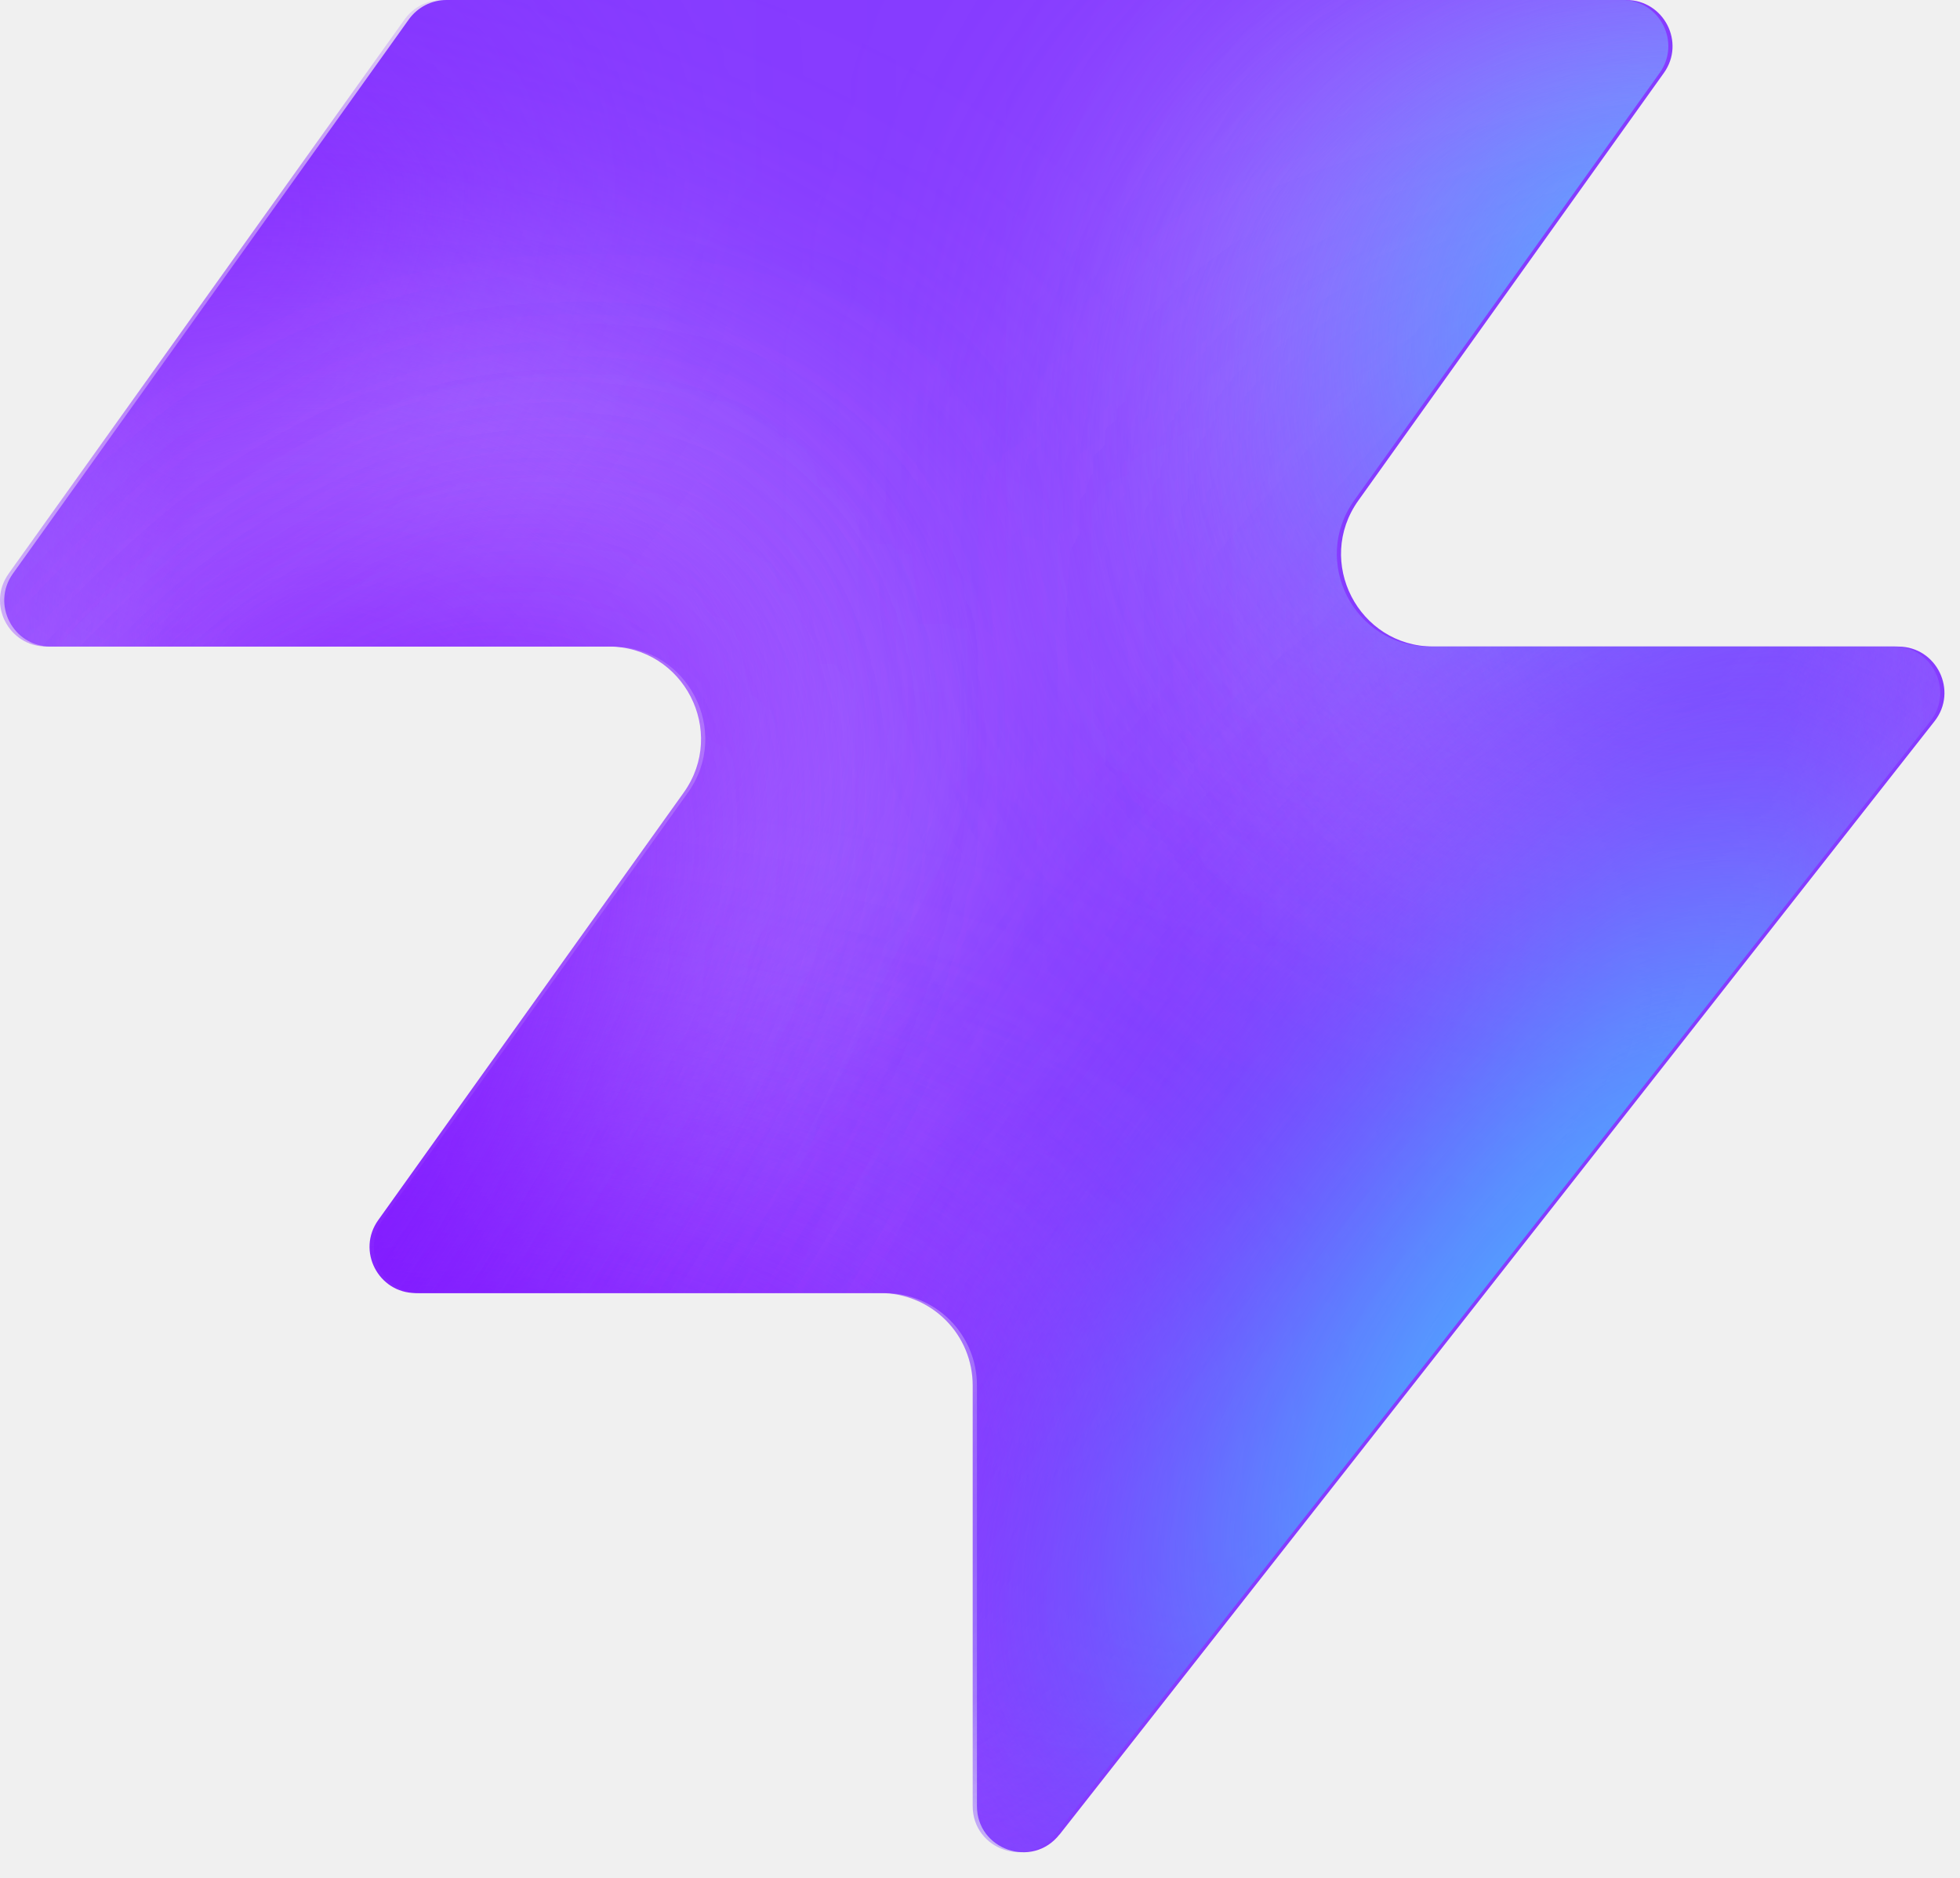
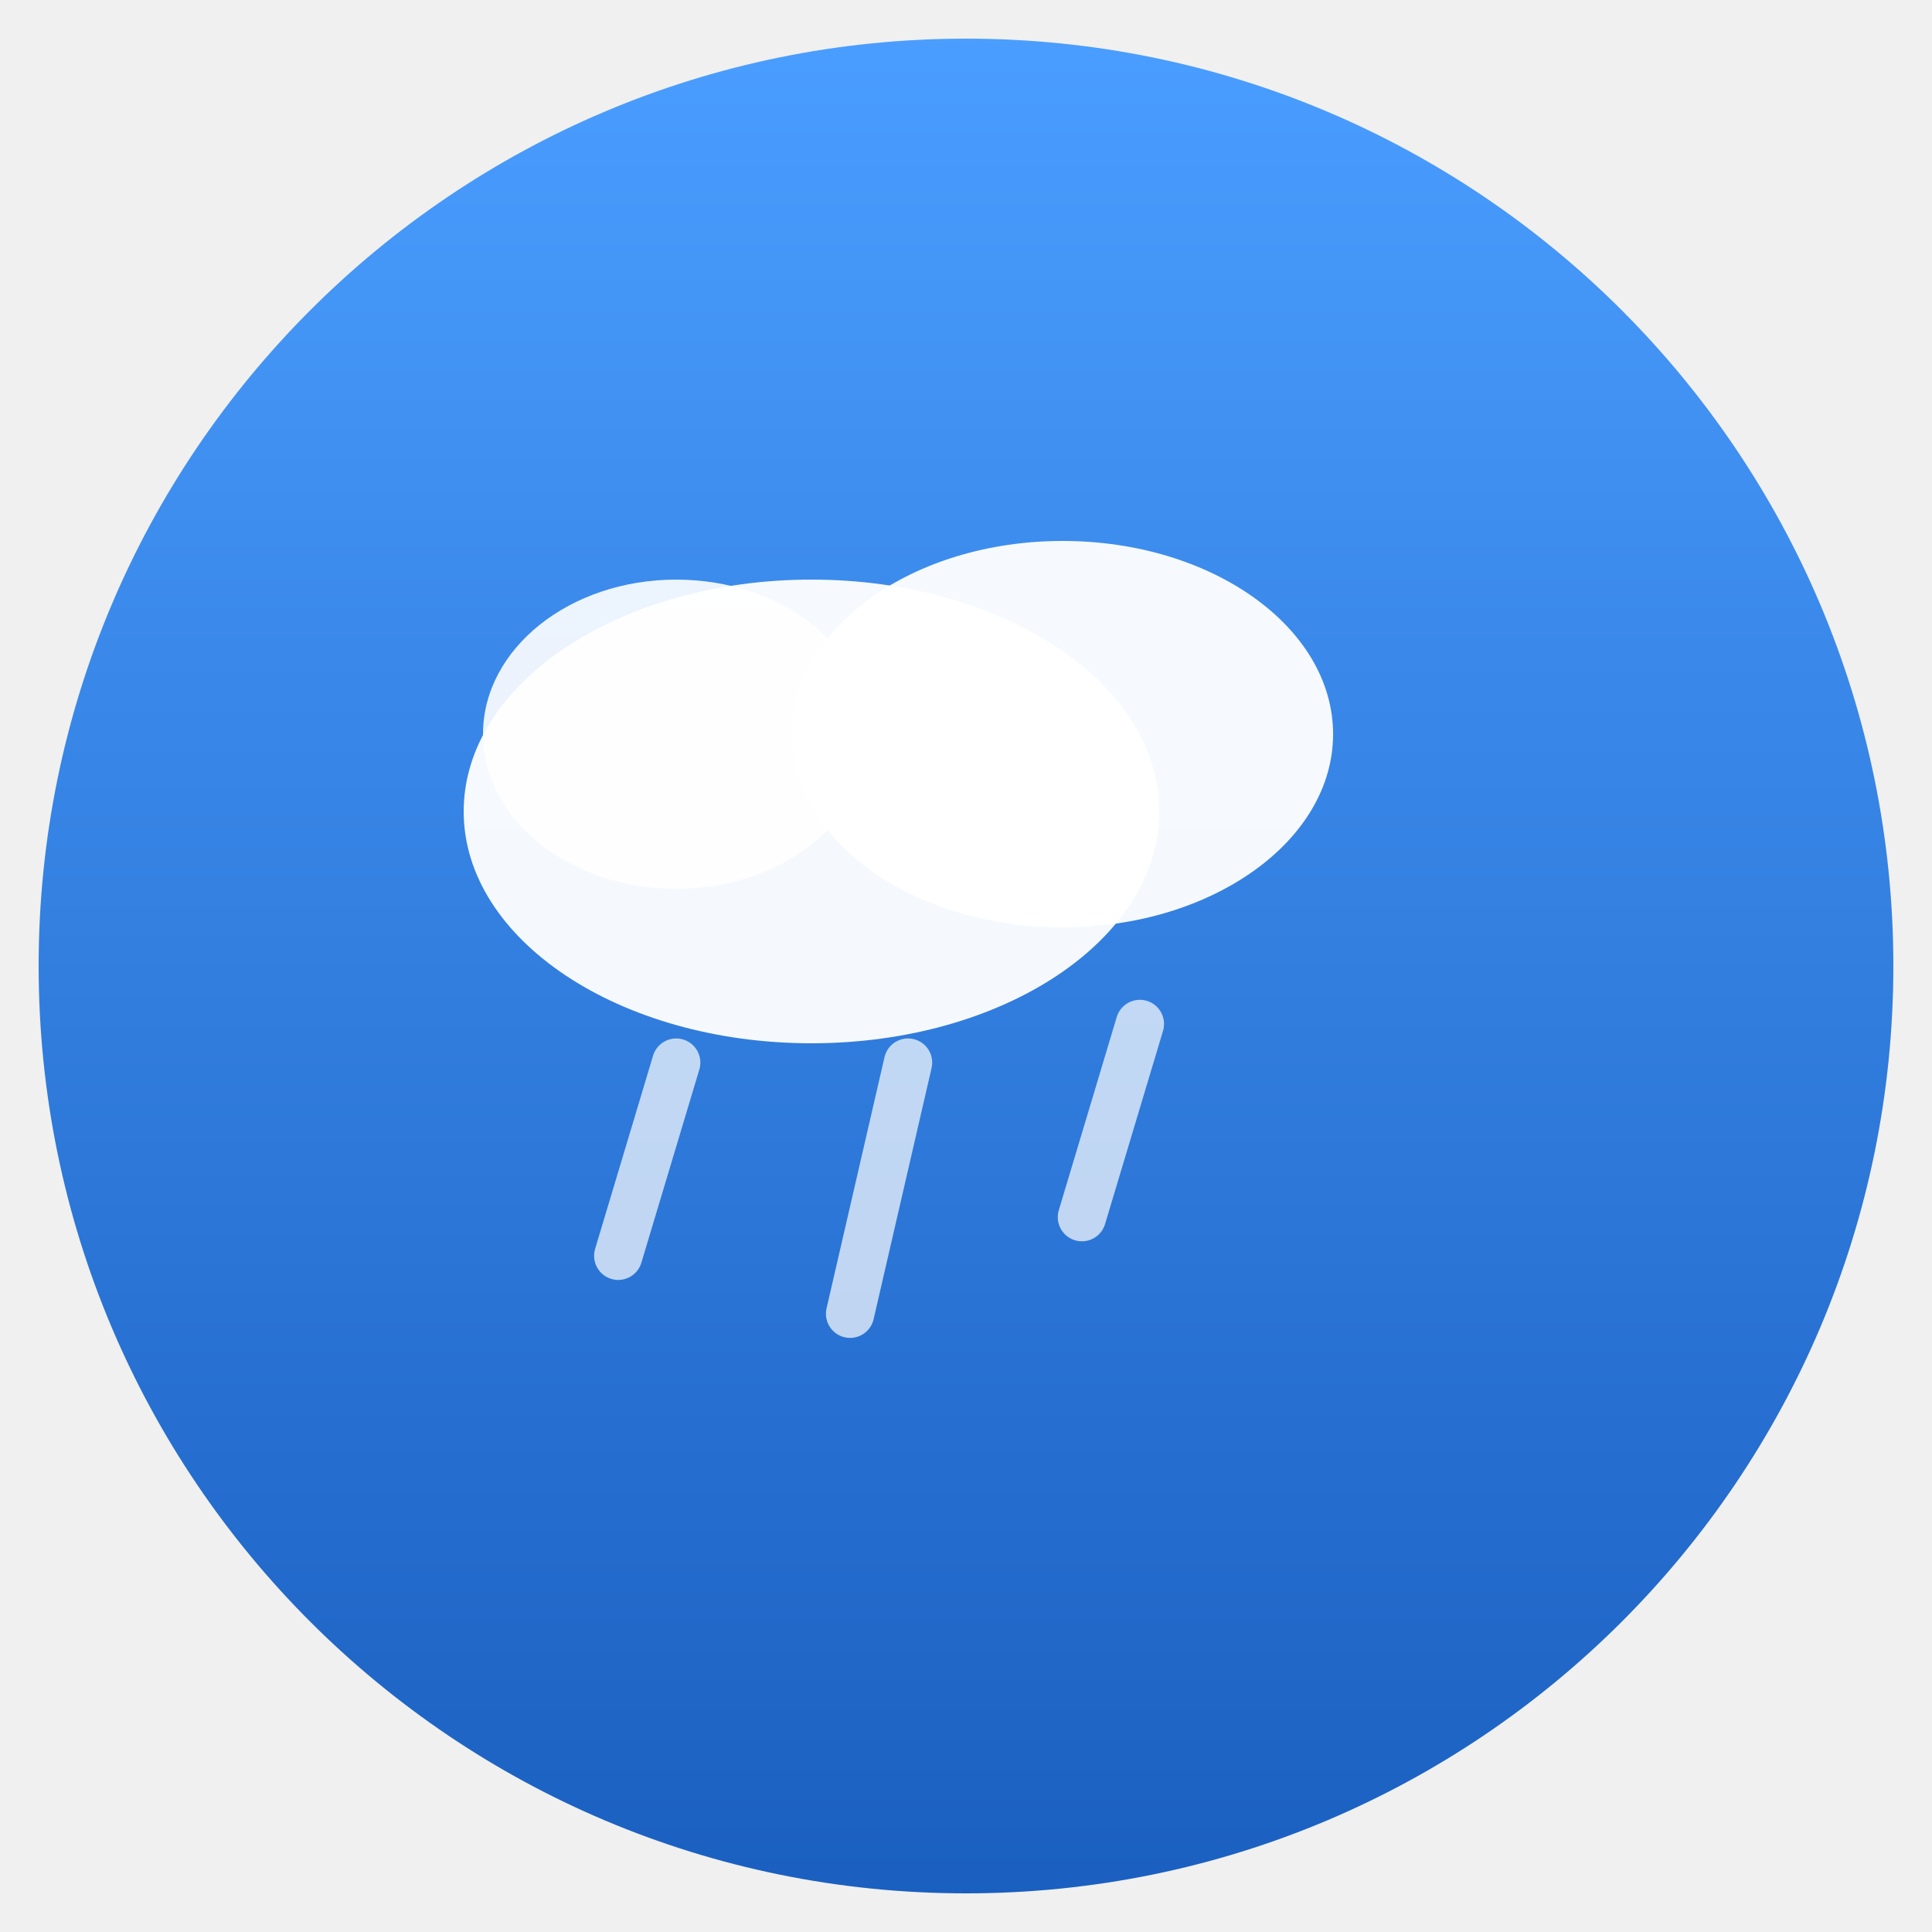
- <svg xmlns="http://www.w3.org/2000/svg" width="48" height="46" fill="none" viewBox="0 0 48 46">
-   <path fill="#863bff" d="M25.946 44.938c-.664.845-2.021.375-2.021-.698V33.937a2.26 2.26 0 0 0-2.262-2.262H10.287c-.92 0-1.456-1.04-.92-1.788l7.48-10.471c1.07-1.497 0-3.578-1.842-3.578H1.237c-.92 0-1.456-1.04-.92-1.788L10.013.474c.214-.297.556-.474.92-.474h28.894c.92 0 1.456 1.04.92 1.788l-7.48 10.471c-1.07 1.498 0 3.579 1.842 3.579h11.377c.943 0 1.473 1.088.89 1.83L25.947 44.94z" style="fill:#863bff;fill:color(display-p3 .525 .23 1);fill-opacity:1" />
-   <mask id="a" width="48" height="46" x="0" y="0" maskUnits="userSpaceOnUse" style="mask-type:alpha">
-     <path fill="#000" d="M25.842 44.938c-.664.844-2.021.375-2.021-.698V33.937a2.26 2.26 0 0 0-2.262-2.262H10.183c-.92 0-1.456-1.04-.92-1.788l7.48-10.471c1.07-1.498 0-3.579-1.842-3.579H1.133c-.92 0-1.456-1.04-.92-1.787L9.91.473c.214-.297.556-.474.92-.474h28.894c.92 0 1.456 1.04.92 1.788l-7.48 10.471c-1.07 1.498 0 3.578 1.842 3.578h11.377c.943 0 1.473 1.088.89 1.832L25.843 44.94z" style="fill:#000;fill-opacity:1" />
-   </mask>
-   <g mask="url(#a)">
-     <g filter="url(#b)">
-       <ellipse cx="5.508" cy="14.704" fill="#ede6ff" rx="5.508" ry="14.704" style="fill:#ede6ff;fill:color(display-p3 .927 .903 1);fill-opacity:1" transform="matrix(.00324 1 1 -.00324 -4.47 31.516)" />
-     </g>
-     <g filter="url(#c)">
-       <ellipse cx="10.399" cy="29.851" fill="#ede6ff" rx="10.399" ry="29.851" style="fill:#ede6ff;fill:color(display-p3 .927 .903 1);fill-opacity:1" transform="matrix(.00324 1 1 -.00324 -39.328 7.883)" />
-     </g>
-     <g filter="url(#d)">
-       <ellipse cx="5.508" cy="30.487" fill="#7e14ff" rx="5.508" ry="30.487" style="fill:#7e14ff;fill:color(display-p3 .492 .077 1);fill-opacity:1" transform="rotate(89.814 -25.913 -14.639)scale(1 -1)" />
-     </g>
-     <g filter="url(#e)">
-       <ellipse cx="5.508" cy="30.599" fill="#7e14ff" rx="5.508" ry="30.599" style="fill:#7e14ff;fill:color(display-p3 .492 .077 1);fill-opacity:1" transform="rotate(89.814 -32.644 -3.334)scale(1 -1)" />
-     </g>
-     <g filter="url(#f)">
-       <ellipse cx="5.508" cy="30.599" fill="#7e14ff" rx="5.508" ry="30.599" style="fill:#7e14ff;fill:color(display-p3 .492 .077 1);fill-opacity:1" transform="matrix(.00324 1 1 -.00324 -34.34 30.47)" />
-     </g>
-     <g filter="url(#g)">
-       <ellipse cx="14.072" cy="22.078" fill="#ede6ff" rx="14.072" ry="22.078" style="fill:#ede6ff;fill:color(display-p3 .927 .903 1);fill-opacity:1" transform="rotate(93.35 24.506 48.493)scale(-1 1)" />
-     </g>
-     <g filter="url(#h)">
-       <ellipse cx="3.47" cy="21.501" fill="#7e14ff" rx="3.47" ry="21.501" style="fill:#7e14ff;fill:color(display-p3 .492 .077 1);fill-opacity:1" transform="rotate(89.009 28.708 47.59)scale(-1 1)" />
-     </g>
-     <g filter="url(#i)">
-       <ellipse cx="3.47" cy="21.501" fill="#7e14ff" rx="3.47" ry="21.501" style="fill:#7e14ff;fill:color(display-p3 .492 .077 1);fill-opacity:1" transform="rotate(89.009 28.708 47.59)scale(-1 1)" />
-     </g>
-     <g filter="url(#j)">
-       <ellipse cx=".387" cy="8.972" fill="#7e14ff" rx="4.407" ry="29.108" style="fill:#7e14ff;fill:color(display-p3 .492 .077 1);fill-opacity:1" transform="rotate(39.51 .387 8.972)" />
-     </g>
-     <g filter="url(#k)">
-       <ellipse cx="47.523" cy="-6.092" fill="#7e14ff" rx="4.407" ry="29.108" style="fill:#7e14ff;fill:color(display-p3 .492 .077 1);fill-opacity:1" transform="rotate(37.892 47.523 -6.092)" />
-     </g>
-     <g filter="url(#l)">
-       <ellipse cx="41.412" cy="6.333" fill="#47bfff" rx="5.971" ry="9.665" style="fill:#47bfff;fill:color(display-p3 .28 .748 1);fill-opacity:1" transform="rotate(37.892 41.412 6.333)" />
-     </g>
-     <g filter="url(#m)">
-       <ellipse cx="-1.879" cy="38.332" fill="#7e14ff" rx="4.407" ry="29.108" style="fill:#7e14ff;fill:color(display-p3 .492 .077 1);fill-opacity:1" transform="rotate(37.892 -1.88 38.332)" />
-     </g>
-     <g filter="url(#n)">
-       <ellipse cx="-1.879" cy="38.332" fill="#7e14ff" rx="4.407" ry="29.108" style="fill:#7e14ff;fill:color(display-p3 .492 .077 1);fill-opacity:1" transform="rotate(37.892 -1.88 38.332)" />
-     </g>
-     <g filter="url(#o)">
-       <ellipse cx="35.651" cy="29.907" fill="#7e14ff" rx="4.407" ry="29.108" style="fill:#7e14ff;fill:color(display-p3 .492 .077 1);fill-opacity:1" transform="rotate(37.892 35.651 29.907)" />
-     </g>
-     <g filter="url(#p)">
-       <ellipse cx="38.418" cy="32.4" fill="#47bfff" rx="5.971" ry="15.297" style="fill:#47bfff;fill:color(display-p3 .28 .748 1);fill-opacity:1" transform="rotate(37.892 38.418 32.4)" />
-     </g>
-   </g>
+ <svg xmlns="http://www.w3.org/2000/svg" viewBox="0 0 100 100">
  <defs>
-     <filter id="b" width="60.045" height="41.654" x="-19.77" y="16.149" color-interpolation-filters="sRGB" filterUnits="userSpaceOnUse">
-       <feFlood flood-opacity="0" result="BackgroundImageFix" />
-       <feBlend in="SourceGraphic" in2="BackgroundImageFix" result="shape" />
-       <feGaussianBlur result="effect1_foregroundBlur_2002_17158" stdDeviation="7.659" />
-     </filter>
-     <filter id="c" width="90.34" height="51.437" x="-54.613" y="-7.533" color-interpolation-filters="sRGB" filterUnits="userSpaceOnUse">
-       <feFlood flood-opacity="0" result="BackgroundImageFix" />
-       <feBlend in="SourceGraphic" in2="BackgroundImageFix" result="shape" />
-       <feGaussianBlur result="effect1_foregroundBlur_2002_17158" stdDeviation="7.659" />
-     </filter>
-     <filter id="d" width="79.355" height="29.4" x="-49.64" y="2.03" color-interpolation-filters="sRGB" filterUnits="userSpaceOnUse">
-       <feFlood flood-opacity="0" result="BackgroundImageFix" />
-       <feBlend in="SourceGraphic" in2="BackgroundImageFix" result="shape" />
-       <feGaussianBlur result="effect1_foregroundBlur_2002_17158" stdDeviation="4.596" />
-     </filter>
-     <filter id="e" width="79.579" height="29.4" x="-45.045" y="20.029" color-interpolation-filters="sRGB" filterUnits="userSpaceOnUse">
-       <feFlood flood-opacity="0" result="BackgroundImageFix" />
-       <feBlend in="SourceGraphic" in2="BackgroundImageFix" result="shape" />
-       <feGaussianBlur result="effect1_foregroundBlur_2002_17158" stdDeviation="4.596" />
-     </filter>
-     <filter id="f" width="79.579" height="29.4" x="-43.513" y="21.178" color-interpolation-filters="sRGB" filterUnits="userSpaceOnUse">
-       <feFlood flood-opacity="0" result="BackgroundImageFix" />
-       <feBlend in="SourceGraphic" in2="BackgroundImageFix" result="shape" />
-       <feGaussianBlur result="effect1_foregroundBlur_2002_17158" stdDeviation="4.596" />
-     </filter>
-     <filter id="g" width="74.749" height="58.852" x="15.756" y="-17.901" color-interpolation-filters="sRGB" filterUnits="userSpaceOnUse">
-       <feFlood flood-opacity="0" result="BackgroundImageFix" />
-       <feBlend in="SourceGraphic" in2="BackgroundImageFix" result="shape" />
-       <feGaussianBlur result="effect1_foregroundBlur_2002_17158" stdDeviation="7.659" />
-     </filter>
-     <filter id="h" width="61.377" height="25.362" x="23.548" y="2.284" color-interpolation-filters="sRGB" filterUnits="userSpaceOnUse">
-       <feFlood flood-opacity="0" result="BackgroundImageFix" />
-       <feBlend in="SourceGraphic" in2="BackgroundImageFix" result="shape" />
-       <feGaussianBlur result="effect1_foregroundBlur_2002_17158" stdDeviation="4.596" />
-     </filter>
-     <filter id="i" width="61.377" height="25.362" x="23.548" y="2.284" color-interpolation-filters="sRGB" filterUnits="userSpaceOnUse">
-       <feFlood flood-opacity="0" result="BackgroundImageFix" />
-       <feBlend in="SourceGraphic" in2="BackgroundImageFix" result="shape" />
-       <feGaussianBlur result="effect1_foregroundBlur_2002_17158" stdDeviation="4.596" />
-     </filter>
-     <filter id="j" width="56.045" height="63.649" x="-27.636" y="-22.853" color-interpolation-filters="sRGB" filterUnits="userSpaceOnUse">
-       <feFlood flood-opacity="0" result="BackgroundImageFix" />
-       <feBlend in="SourceGraphic" in2="BackgroundImageFix" result="shape" />
-       <feGaussianBlur result="effect1_foregroundBlur_2002_17158" stdDeviation="4.596" />
-     </filter>
-     <filter id="k" width="54.814" height="64.646" x="20.116" y="-38.415" color-interpolation-filters="sRGB" filterUnits="userSpaceOnUse">
-       <feFlood flood-opacity="0" result="BackgroundImageFix" />
-       <feBlend in="SourceGraphic" in2="BackgroundImageFix" result="shape" />
-       <feGaussianBlur result="effect1_foregroundBlur_2002_17158" stdDeviation="4.596" />
-     </filter>
-     <filter id="l" width="33.541" height="35.313" x="24.641" y="-11.323" color-interpolation-filters="sRGB" filterUnits="userSpaceOnUse">
-       <feFlood flood-opacity="0" result="BackgroundImageFix" />
-       <feBlend in="SourceGraphic" in2="BackgroundImageFix" result="shape" />
-       <feGaussianBlur result="effect1_foregroundBlur_2002_17158" stdDeviation="4.596" />
-     </filter>
-     <filter id="m" width="54.814" height="64.646" x="-29.286" y="6.009" color-interpolation-filters="sRGB" filterUnits="userSpaceOnUse">
-       <feFlood flood-opacity="0" result="BackgroundImageFix" />
-       <feBlend in="SourceGraphic" in2="BackgroundImageFix" result="shape" />
-       <feGaussianBlur result="effect1_foregroundBlur_2002_17158" stdDeviation="4.596" />
-     </filter>
-     <filter id="n" width="54.814" height="64.646" x="-29.286" y="6.009" color-interpolation-filters="sRGB" filterUnits="userSpaceOnUse">
-       <feFlood flood-opacity="0" result="BackgroundImageFix" />
-       <feBlend in="SourceGraphic" in2="BackgroundImageFix" result="shape" />
-       <feGaussianBlur result="effect1_foregroundBlur_2002_17158" stdDeviation="4.596" />
-     </filter>
-     <filter id="o" width="54.814" height="64.646" x="8.244" y="-2.416" color-interpolation-filters="sRGB" filterUnits="userSpaceOnUse">
-       <feFlood flood-opacity="0" result="BackgroundImageFix" />
-       <feBlend in="SourceGraphic" in2="BackgroundImageFix" result="shape" />
-       <feGaussianBlur result="effect1_foregroundBlur_2002_17158" stdDeviation="4.596" />
-     </filter>
-     <filter id="p" width="39.409" height="43.623" x="18.713" y="10.588" color-interpolation-filters="sRGB" filterUnits="userSpaceOnUse">
-       <feFlood flood-opacity="0" result="BackgroundImageFix" />
-       <feBlend in="SourceGraphic" in2="BackgroundImageFix" result="shape" />
-       <feGaussianBlur result="effect1_foregroundBlur_2002_17158" stdDeviation="4.596" />
-     </filter>
+     <linearGradient id="sky" x1="0" y1="0" x2="0" y2="1">
+       <stop offset="0%" stop-color="#4a9eff" />
+       <stop offset="100%" stop-color="#1a5fc0" />
+     </linearGradient>
  </defs>
+   <circle cx="50" cy="50" r="48" fill="url(#sky)" />
+   <ellipse cx="42" cy="42" rx="18" ry="12" fill="white" opacity="0.95" />
+   <ellipse cx="55" cy="38" rx="14" ry="10" fill="white" opacity="0.95" />
+   <ellipse cx="35" cy="38" rx="10" ry="8" fill="white" opacity="0.9" />
+   <line x1="35" y1="55" x2="32" y2="65" stroke="white" stroke-width="2.5" stroke-linecap="round" opacity="0.7" />
+   <line x1="47" y1="55" x2="44" y2="68" stroke="white" stroke-width="2.5" stroke-linecap="round" opacity="0.7" />
+   <line x1="59" y1="53" x2="56" y2="63" stroke="white" stroke-width="2.5" stroke-linecap="round" opacity="0.7" />
</svg>
